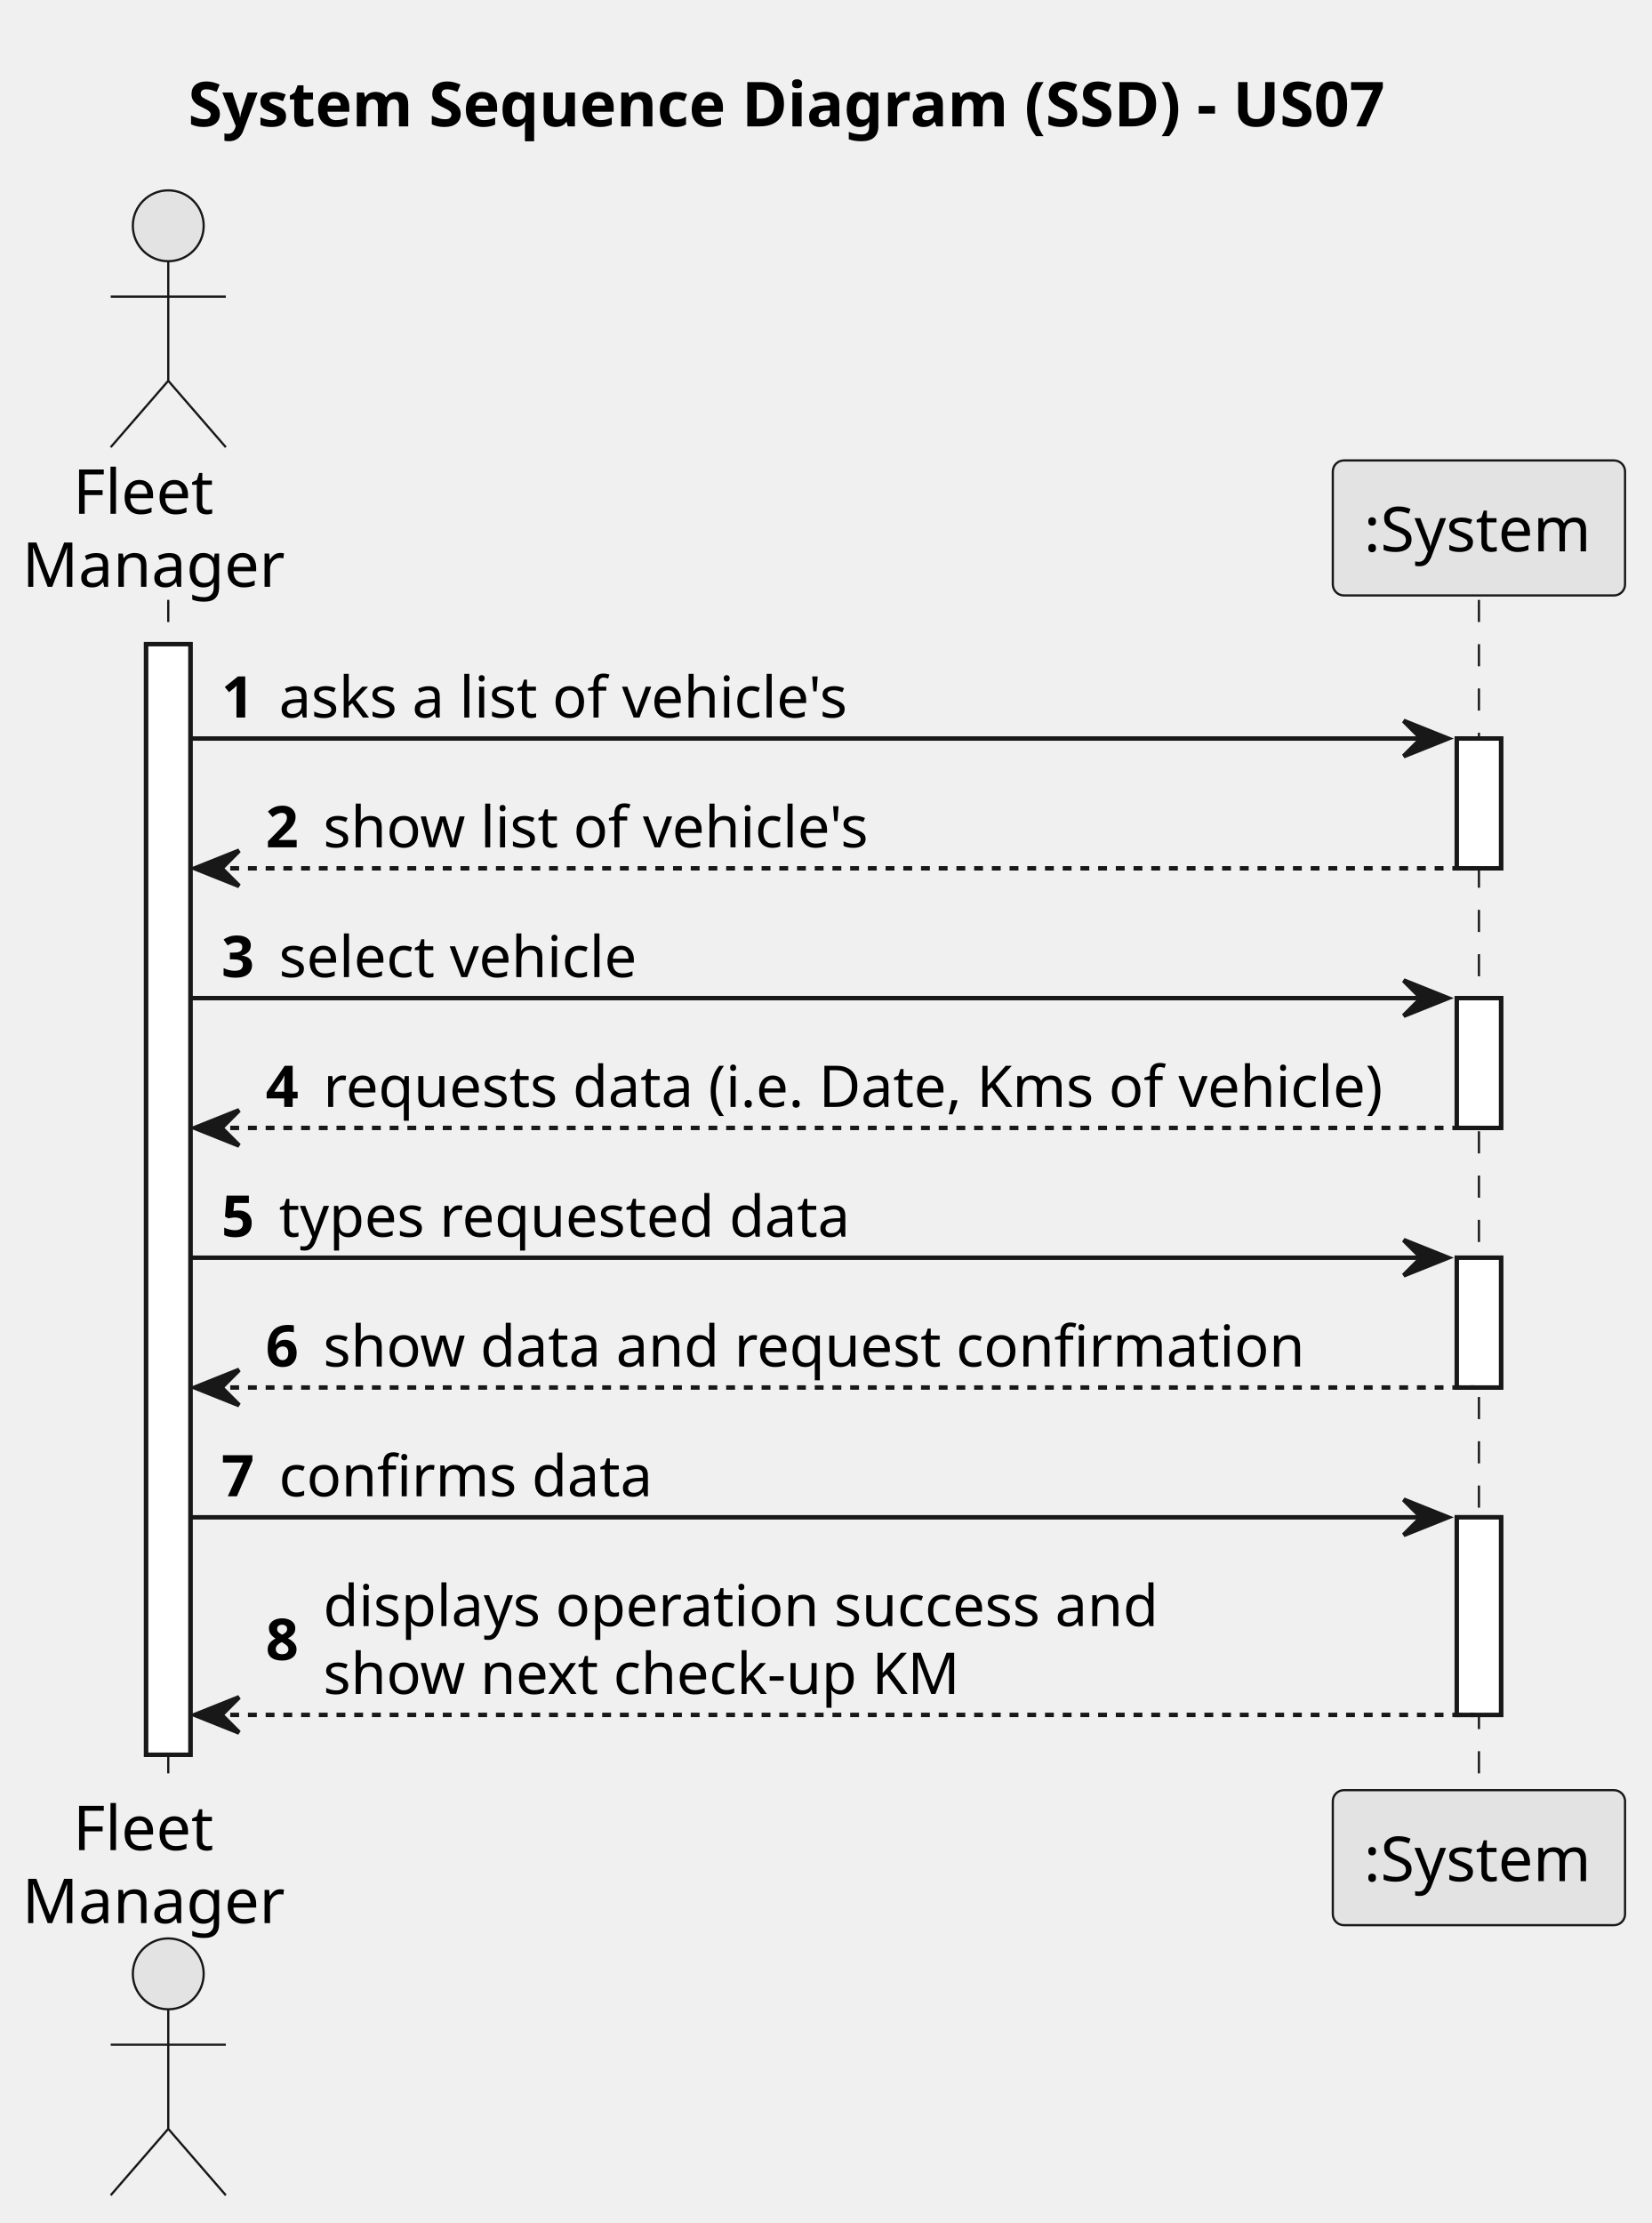
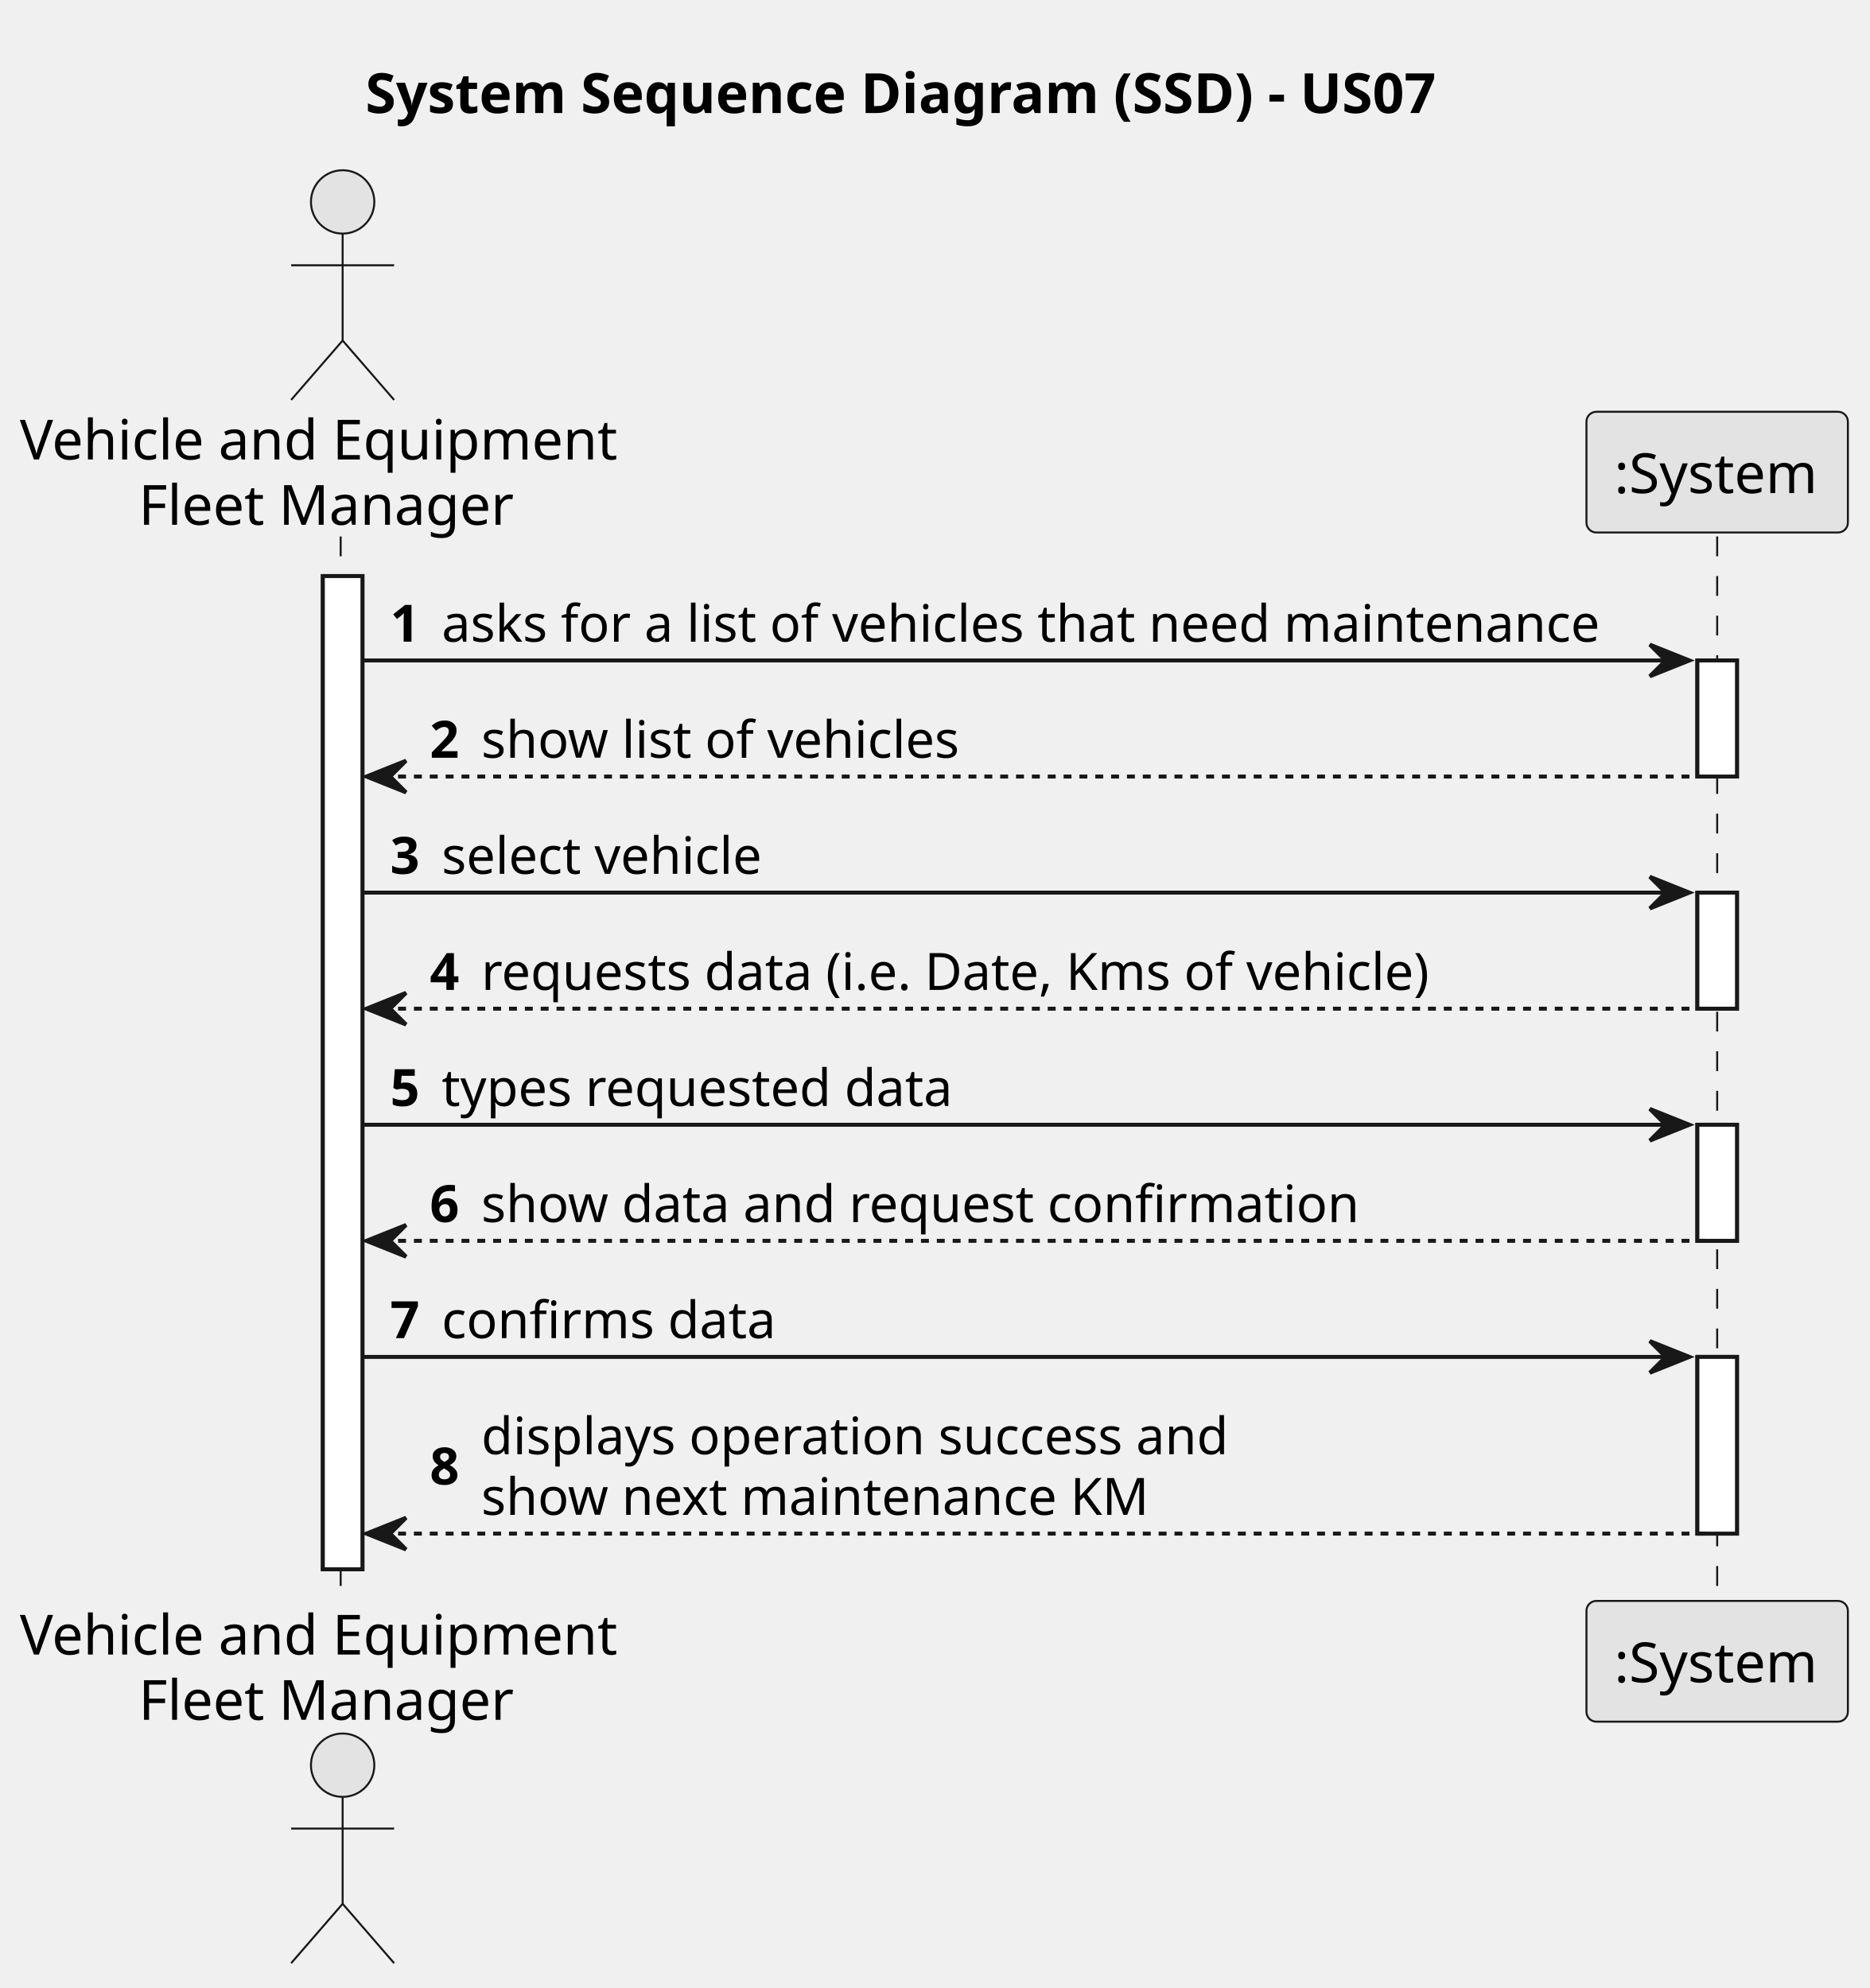
- <svg xmlns="http://www.w3.org/2000/svg" contentStyleType="text/css" height="502px" preserveAspectRatio="none" style="width:373px;height:502px;background:#FFFFFF;" version="1.1" viewBox="0 0 373 502" width="373px" zoomAndPan="magnify">
+ <svg xmlns="http://www.w3.org/2000/svg" contentStyleType="text/css" height="502px" preserveAspectRatio="none" style="width:472px;height:502px;background:#FFFFFF;" version="1.1" viewBox="0 0 472 502" width="472px" zoomAndPan="magnify">
  <defs />
  <g>
-     <text fill="#000000" font-family="sans-serif" font-size="14" font-weight="bold" lengthAdjust="spacing" textLength="286" x="42.5" y="28.535">System Sequence Diagram (SSD) - US07</text>
-     <rect fill="#FFFFFF" height="250.795" style="stroke:#181818;stroke-width:1.0;" width="10" x="33" y="145.465" />
-     <rect fill="#FFFFFF" height="29.311" style="stroke:#181818;stroke-width:1.0;" width="10" x="329" y="166.775" />
-     <rect fill="#FFFFFF" height="29.311" style="stroke:#181818;stroke-width:1.0;" width="10" x="329" y="225.397" />
-     <rect fill="#FFFFFF" height="29.311" style="stroke:#181818;stroke-width:1.0;" width="10" x="329" y="284.018" />
-     <rect fill="#FFFFFF" height="44.621" style="stroke:#181818;stroke-width:1.0;" width="10" x="329" y="342.639" />
-     <line style="stroke:#181818;stroke-width:0.5;stroke-dasharray:5.0,5.0;" x1="38" x2="38" y1="135.465" y2="405.26" />
-     <line style="stroke:#181818;stroke-width:0.5;stroke-dasharray:5.0,5.0;" x1="334" x2="334" y1="135.465" y2="405.26" />
-     <text fill="#000000" font-family="sans-serif" font-size="14" lengthAdjust="spacing" textLength="33" x="16.5" y="116.023">Fleet</text>
-     <text fill="#000000" font-family="sans-serif" font-size="14" lengthAdjust="spacing" textLength="60" x="5" y="132.512">Manager</text>
-     <ellipse cx="38" cy="50.988" fill="#E3E3E3" rx="8" ry="8" style="stroke:#181818;stroke-width:0.5;" />
-     <path d="M38,58.988 L38,85.988 M25,66.988 L51,66.988 M38,85.988 L25,100.988 M38,85.988 L51,100.988 " fill="none" style="stroke:#181818;stroke-width:0.5;" />
-     <text fill="#000000" font-family="sans-serif" font-size="14" lengthAdjust="spacing" textLength="33" x="16.5" y="417.795">Fleet</text>
-     <text fill="#000000" font-family="sans-serif" font-size="14" lengthAdjust="spacing" textLength="60" x="5" y="434.283">Manager</text>
-     <ellipse cx="38" cy="445.736" fill="#E3E3E3" rx="8" ry="8" style="stroke:#181818;stroke-width:0.5;" />
-     <path d="M38,453.736 L38,480.736 M25,461.736 L51,461.736 M38,480.736 L25,495.736 M38,480.736 L51,495.736 " fill="none" style="stroke:#181818;stroke-width:0.5;" />
-     <rect fill="#E3E3E3" height="30.488" rx="2.5" ry="2.5" style="stroke:#181818;stroke-width:0.5;" width="66" x="301" y="103.977" />
-     <text fill="#000000" font-family="sans-serif" font-size="14" lengthAdjust="spacing" textLength="52" x="308" y="124.512">:System</text>
-     <rect fill="#E3E3E3" height="30.488" rx="2.5" ry="2.5" style="stroke:#181818;stroke-width:0.5;" width="66" x="301" y="404.26" />
-     <text fill="#000000" font-family="sans-serif" font-size="14" lengthAdjust="spacing" textLength="52" x="308" y="424.795">:System</text>
-     <rect fill="#FFFFFF" height="250.795" style="stroke:#181818;stroke-width:1.0;" width="10" x="33" y="145.465" />
-     <rect fill="#FFFFFF" height="29.311" style="stroke:#181818;stroke-width:1.0;" width="10" x="329" y="166.775" />
-     <rect fill="#FFFFFF" height="29.311" style="stroke:#181818;stroke-width:1.0;" width="10" x="329" y="225.397" />
-     <rect fill="#FFFFFF" height="29.311" style="stroke:#181818;stroke-width:1.0;" width="10" x="329" y="284.018" />
-     <rect fill="#FFFFFF" height="44.621" style="stroke:#181818;stroke-width:1.0;" width="10" x="329" y="342.639" />
-     <polygon fill="#181818" points="317,162.775,327,166.775,317,170.775,321,166.775" style="stroke:#181818;stroke-width:1.0;" />
-     <line style="stroke:#181818;stroke-width:1.0;" x1="43" x2="323" y1="166.775" y2="166.775" />
-     <text fill="#000000" font-family="sans-serif" font-size="13" font-weight="bold" lengthAdjust="spacing" textLength="9" x="50" y="162.033">1</text>
-     <text fill="#000000" font-family="sans-serif" font-size="13" lengthAdjust="spacing" textLength="139" x="63" y="162.033">asks a list of vehicle's</text>
-     <polygon fill="#181818" points="54,192.086,44,196.086,54,200.086,50,196.086" style="stroke:#181818;stroke-width:1.0;" />
-     <line style="stroke:#181818;stroke-width:1.0;stroke-dasharray:2.0,2.0;" x1="48" x2="333" y1="196.086" y2="196.086" />
-     <text fill="#000000" font-family="sans-serif" font-size="13" font-weight="bold" lengthAdjust="spacing" textLength="9" x="60" y="191.344">2</text>
-     <text fill="#000000" font-family="sans-serif" font-size="13" lengthAdjust="spacing" textLength="132" x="73" y="191.344">show list of vehicle's</text>
-     <polygon fill="#181818" points="317,221.397,327,225.397,317,229.397,321,225.397" style="stroke:#181818;stroke-width:1.0;" />
-     <line style="stroke:#181818;stroke-width:1.0;" x1="43" x2="323" y1="225.397" y2="225.397" />
-     <text fill="#000000" font-family="sans-serif" font-size="13" font-weight="bold" lengthAdjust="spacing" textLength="9" x="50" y="220.654">3</text>
-     <text fill="#000000" font-family="sans-serif" font-size="13" lengthAdjust="spacing" textLength="85" x="63" y="220.654">select vehicle</text>
-     <polygon fill="#181818" points="54,250.707,44,254.707,54,258.707,50,254.707" style="stroke:#181818;stroke-width:1.0;" />
-     <line style="stroke:#181818;stroke-width:1.0;stroke-dasharray:2.0,2.0;" x1="48" x2="333" y1="254.707" y2="254.707" />
-     <text fill="#000000" font-family="sans-serif" font-size="13" font-weight="bold" lengthAdjust="spacing" textLength="9" x="60" y="249.965">4</text>
-     <text fill="#000000" font-family="sans-serif" font-size="13" lengthAdjust="spacing" textLength="249" x="73" y="249.965">requests data (i.e. Date, Kms of vehicle)</text>
-     <polygon fill="#181818" points="317,280.018,327,284.018,317,288.018,321,284.018" style="stroke:#181818;stroke-width:1.0;" />
-     <line style="stroke:#181818;stroke-width:1.0;" x1="43" x2="323" y1="284.018" y2="284.018" />
-     <text fill="#000000" font-family="sans-serif" font-size="13" font-weight="bold" lengthAdjust="spacing" textLength="9" x="50" y="279.275">5</text>
-     <text fill="#000000" font-family="sans-serif" font-size="13" lengthAdjust="spacing" textLength="131" x="63" y="279.275">types requested data</text>
-     <polygon fill="#181818" points="54,309.328,44,313.328,54,317.328,50,313.328" style="stroke:#181818;stroke-width:1.0;" />
-     <line style="stroke:#181818;stroke-width:1.0;stroke-dasharray:2.0,2.0;" x1="48" x2="333" y1="313.328" y2="313.328" />
-     <text fill="#000000" font-family="sans-serif" font-size="13" font-weight="bold" lengthAdjust="spacing" textLength="9" x="60" y="308.586">6</text>
-     <text fill="#000000" font-family="sans-serif" font-size="13" lengthAdjust="spacing" textLength="227" x="73" y="308.586">show data and request confirmation</text>
-     <polygon fill="#181818" points="317,338.639,327,342.639,317,346.639,321,342.639" style="stroke:#181818;stroke-width:1.0;" />
-     <line style="stroke:#181818;stroke-width:1.0;" x1="43" x2="323" y1="342.639" y2="342.639" />
-     <text fill="#000000" font-family="sans-serif" font-size="13" font-weight="bold" lengthAdjust="spacing" textLength="9" x="50" y="337.897">7</text>
-     <text fill="#000000" font-family="sans-serif" font-size="13" lengthAdjust="spacing" textLength="87" x="63" y="337.897">confirms data</text>
-     <polygon fill="#181818" points="54,383.26,44,387.26,54,391.26,50,387.26" style="stroke:#181818;stroke-width:1.0;" />
-     <line style="stroke:#181818;stroke-width:1.0;stroke-dasharray:2.0,2.0;" x1="48" x2="333" y1="387.26" y2="387.26" />
-     <text fill="#000000" font-family="sans-serif" font-size="13" font-weight="bold" lengthAdjust="spacing" textLength="9" x="60" y="374.862">8</text>
-     <text fill="#000000" font-family="sans-serif" font-size="13" lengthAdjust="spacing" textLength="197" x="73" y="367.207">displays operation success and</text>
-     <text fill="#000000" font-family="sans-serif" font-size="13" lengthAdjust="spacing" textLength="153" x="73" y="382.518">show next check-up KM</text>
+     <text fill="#000000" font-family="sans-serif" font-size="14" font-weight="bold" lengthAdjust="spacing" textLength="286" x="92.25" y="28.535">System Sequence Diagram (SSD) - US07</text>
+     <rect fill="#FFFFFF" height="250.795" style="stroke:#181818;stroke-width:1.0;" width="10" x="81.5" y="145.465" />
+     <rect fill="#FFFFFF" height="29.311" style="stroke:#181818;stroke-width:1.0;" width="10" x="428.5" y="166.775" />
+     <rect fill="#FFFFFF" height="29.311" style="stroke:#181818;stroke-width:1.0;" width="10" x="428.5" y="225.397" />
+     <rect fill="#FFFFFF" height="29.311" style="stroke:#181818;stroke-width:1.0;" width="10" x="428.5" y="284.018" />
+     <rect fill="#FFFFFF" height="44.621" style="stroke:#181818;stroke-width:1.0;" width="10" x="428.5" y="342.639" />
+     <line style="stroke:#181818;stroke-width:0.5;stroke-dasharray:5.0,5.0;" x1="86" x2="86" y1="135.465" y2="405.26" />
+     <line style="stroke:#181818;stroke-width:0.5;stroke-dasharray:5.0,5.0;" x1="433.5" x2="433.5" y1="135.465" y2="405.26" />
+     <text fill="#000000" font-family="sans-serif" font-size="14" lengthAdjust="spacing" textLength="157" x="5" y="116.023">Vehicle and Equipment</text>
+     <text fill="#000000" font-family="sans-serif" font-size="14" lengthAdjust="spacing" textLength="97" x="35" y="132.512">Fleet Manager</text>
+     <ellipse cx="86.5" cy="50.988" fill="#E3E3E3" rx="8" ry="8" style="stroke:#181818;stroke-width:0.5;" />
+     <path d="M86.5,58.988 L86.5,85.988 M73.5,66.988 L99.5,66.988 M86.5,85.988 L73.5,100.988 M86.5,85.988 L99.5,100.988 " fill="none" style="stroke:#181818;stroke-width:0.5;" />
+     <text fill="#000000" font-family="sans-serif" font-size="14" lengthAdjust="spacing" textLength="157" x="5" y="417.795">Vehicle and Equipment</text>
+     <text fill="#000000" font-family="sans-serif" font-size="14" lengthAdjust="spacing" textLength="97" x="35" y="434.283">Fleet Manager</text>
+     <ellipse cx="86.5" cy="445.736" fill="#E3E3E3" rx="8" ry="8" style="stroke:#181818;stroke-width:0.5;" />
+     <path d="M86.5,453.736 L86.5,480.736 M73.5,461.736 L99.5,461.736 M86.5,480.736 L73.5,495.736 M86.5,480.736 L99.5,495.736 " fill="none" style="stroke:#181818;stroke-width:0.5;" />
+     <rect fill="#E3E3E3" height="30.488" rx="2.5" ry="2.5" style="stroke:#181818;stroke-width:0.5;" width="66" x="400.5" y="103.977" />
+     <text fill="#000000" font-family="sans-serif" font-size="14" lengthAdjust="spacing" textLength="52" x="407.5" y="124.512">:System</text>
+     <rect fill="#E3E3E3" height="30.488" rx="2.5" ry="2.5" style="stroke:#181818;stroke-width:0.5;" width="66" x="400.5" y="404.26" />
+     <text fill="#000000" font-family="sans-serif" font-size="14" lengthAdjust="spacing" textLength="52" x="407.5" y="424.795">:System</text>
+     <rect fill="#FFFFFF" height="250.795" style="stroke:#181818;stroke-width:1.0;" width="10" x="81.5" y="145.465" />
+     <rect fill="#FFFFFF" height="29.311" style="stroke:#181818;stroke-width:1.0;" width="10" x="428.5" y="166.775" />
+     <rect fill="#FFFFFF" height="29.311" style="stroke:#181818;stroke-width:1.0;" width="10" x="428.5" y="225.397" />
+     <rect fill="#FFFFFF" height="29.311" style="stroke:#181818;stroke-width:1.0;" width="10" x="428.5" y="284.018" />
+     <rect fill="#FFFFFF" height="44.621" style="stroke:#181818;stroke-width:1.0;" width="10" x="428.5" y="342.639" />
+     <polygon fill="#181818" points="416.5,162.775,426.5,166.775,416.5,170.775,420.5,166.775" style="stroke:#181818;stroke-width:1.0;" />
+     <line style="stroke:#181818;stroke-width:1.0;" x1="91.5" x2="422.5" y1="166.775" y2="166.775" />
+     <text fill="#000000" font-family="sans-serif" font-size="13" font-weight="bold" lengthAdjust="spacing" textLength="9" x="98.5" y="162.033">1</text>
+     <text fill="#000000" font-family="sans-serif" font-size="13" lengthAdjust="spacing" textLength="305" x="111.5" y="162.033">asks for a list of vehicles that need maintenance</text>
+     <polygon fill="#181818" points="102.5,192.086,92.5,196.086,102.5,200.086,98.5,196.086" style="stroke:#181818;stroke-width:1.0;" />
+     <line style="stroke:#181818;stroke-width:1.0;stroke-dasharray:2.0,2.0;" x1="96.5" x2="432.5" y1="196.086" y2="196.086" />
+     <text fill="#000000" font-family="sans-serif" font-size="13" font-weight="bold" lengthAdjust="spacing" textLength="9" x="108.5" y="191.344">2</text>
+     <text fill="#000000" font-family="sans-serif" font-size="13" lengthAdjust="spacing" textLength="129" x="121.5" y="191.344">show list of vehicles</text>
+     <polygon fill="#181818" points="416.5,221.397,426.5,225.397,416.5,229.397,420.5,225.397" style="stroke:#181818;stroke-width:1.0;" />
+     <line style="stroke:#181818;stroke-width:1.0;" x1="91.5" x2="422.5" y1="225.397" y2="225.397" />
+     <text fill="#000000" font-family="sans-serif" font-size="13" font-weight="bold" lengthAdjust="spacing" textLength="9" x="98.5" y="220.654">3</text>
+     <text fill="#000000" font-family="sans-serif" font-size="13" lengthAdjust="spacing" textLength="85" x="111.5" y="220.654">select vehicle</text>
+     <polygon fill="#181818" points="102.5,250.707,92.5,254.707,102.5,258.707,98.5,254.707" style="stroke:#181818;stroke-width:1.0;" />
+     <line style="stroke:#181818;stroke-width:1.0;stroke-dasharray:2.0,2.0;" x1="96.5" x2="432.5" y1="254.707" y2="254.707" />
+     <text fill="#000000" font-family="sans-serif" font-size="13" font-weight="bold" lengthAdjust="spacing" textLength="9" x="108.5" y="249.965">4</text>
+     <text fill="#000000" font-family="sans-serif" font-size="13" lengthAdjust="spacing" textLength="249" x="121.5" y="249.965">requests data (i.e. Date, Kms of vehicle)</text>
+     <polygon fill="#181818" points="416.5,280.018,426.5,284.018,416.5,288.018,420.5,284.018" style="stroke:#181818;stroke-width:1.0;" />
+     <line style="stroke:#181818;stroke-width:1.0;" x1="91.5" x2="422.5" y1="284.018" y2="284.018" />
+     <text fill="#000000" font-family="sans-serif" font-size="13" font-weight="bold" lengthAdjust="spacing" textLength="9" x="98.5" y="279.275">5</text>
+     <text fill="#000000" font-family="sans-serif" font-size="13" lengthAdjust="spacing" textLength="131" x="111.5" y="279.275">types requested data</text>
+     <polygon fill="#181818" points="102.5,309.328,92.5,313.328,102.5,317.328,98.5,313.328" style="stroke:#181818;stroke-width:1.0;" />
+     <line style="stroke:#181818;stroke-width:1.0;stroke-dasharray:2.0,2.0;" x1="96.5" x2="432.5" y1="313.328" y2="313.328" />
+     <text fill="#000000" font-family="sans-serif" font-size="13" font-weight="bold" lengthAdjust="spacing" textLength="9" x="108.5" y="308.586">6</text>
+     <text fill="#000000" font-family="sans-serif" font-size="13" lengthAdjust="spacing" textLength="227" x="121.5" y="308.586">show data and request confirmation</text>
+     <polygon fill="#181818" points="416.5,338.639,426.5,342.639,416.5,346.639,420.5,342.639" style="stroke:#181818;stroke-width:1.0;" />
+     <line style="stroke:#181818;stroke-width:1.0;" x1="91.5" x2="422.5" y1="342.639" y2="342.639" />
+     <text fill="#000000" font-family="sans-serif" font-size="13" font-weight="bold" lengthAdjust="spacing" textLength="9" x="98.5" y="337.897">7</text>
+     <text fill="#000000" font-family="sans-serif" font-size="13" lengthAdjust="spacing" textLength="87" x="111.5" y="337.897">confirms data</text>
+     <polygon fill="#181818" points="102.5,383.26,92.5,387.26,102.5,391.26,98.5,387.26" style="stroke:#181818;stroke-width:1.0;" />
+     <line style="stroke:#181818;stroke-width:1.0;stroke-dasharray:2.0,2.0;" x1="96.5" x2="432.5" y1="387.26" y2="387.26" />
+     <text fill="#000000" font-family="sans-serif" font-size="13" font-weight="bold" lengthAdjust="spacing" textLength="9" x="108.5" y="374.862">8</text>
+     <text fill="#000000" font-family="sans-serif" font-size="13" lengthAdjust="spacing" textLength="197" x="121.5" y="367.207">displays operation success and</text>
+     <text fill="#000000" font-family="sans-serif" font-size="13" lengthAdjust="spacing" textLength="172" x="121.5" y="382.518">show next maintenance KM</text>
  </g>
</svg>
